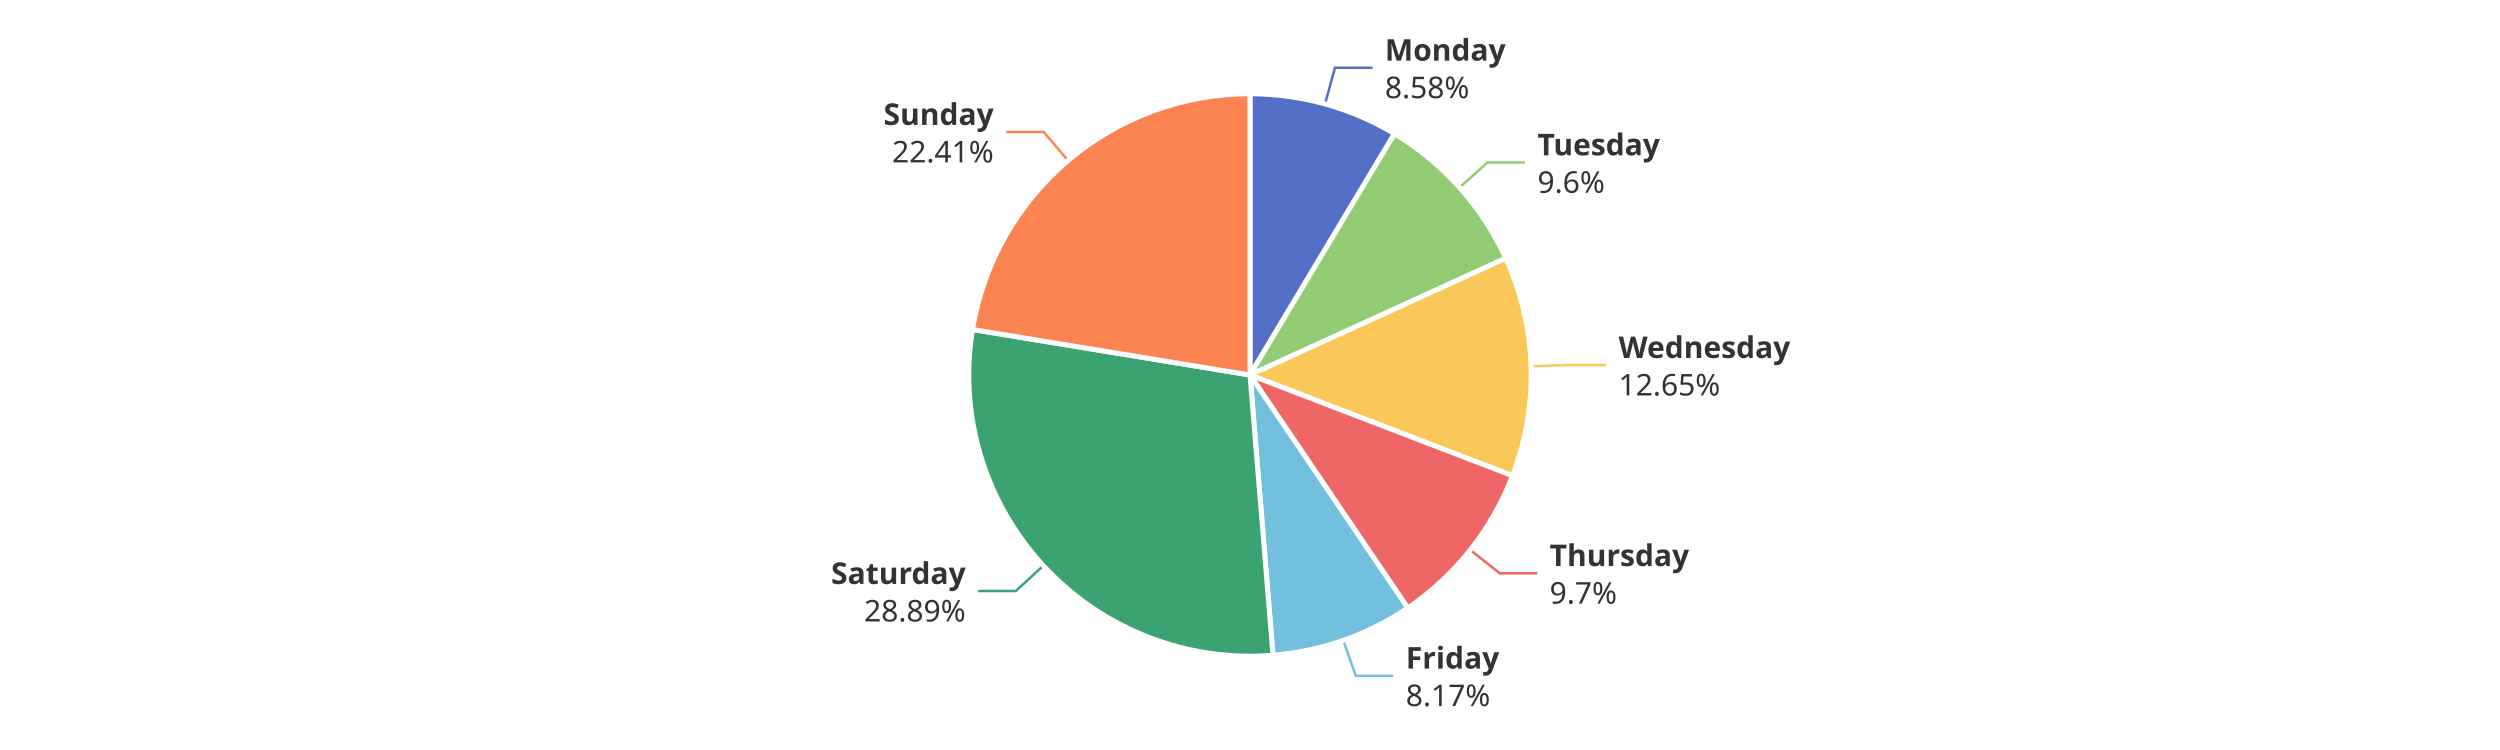
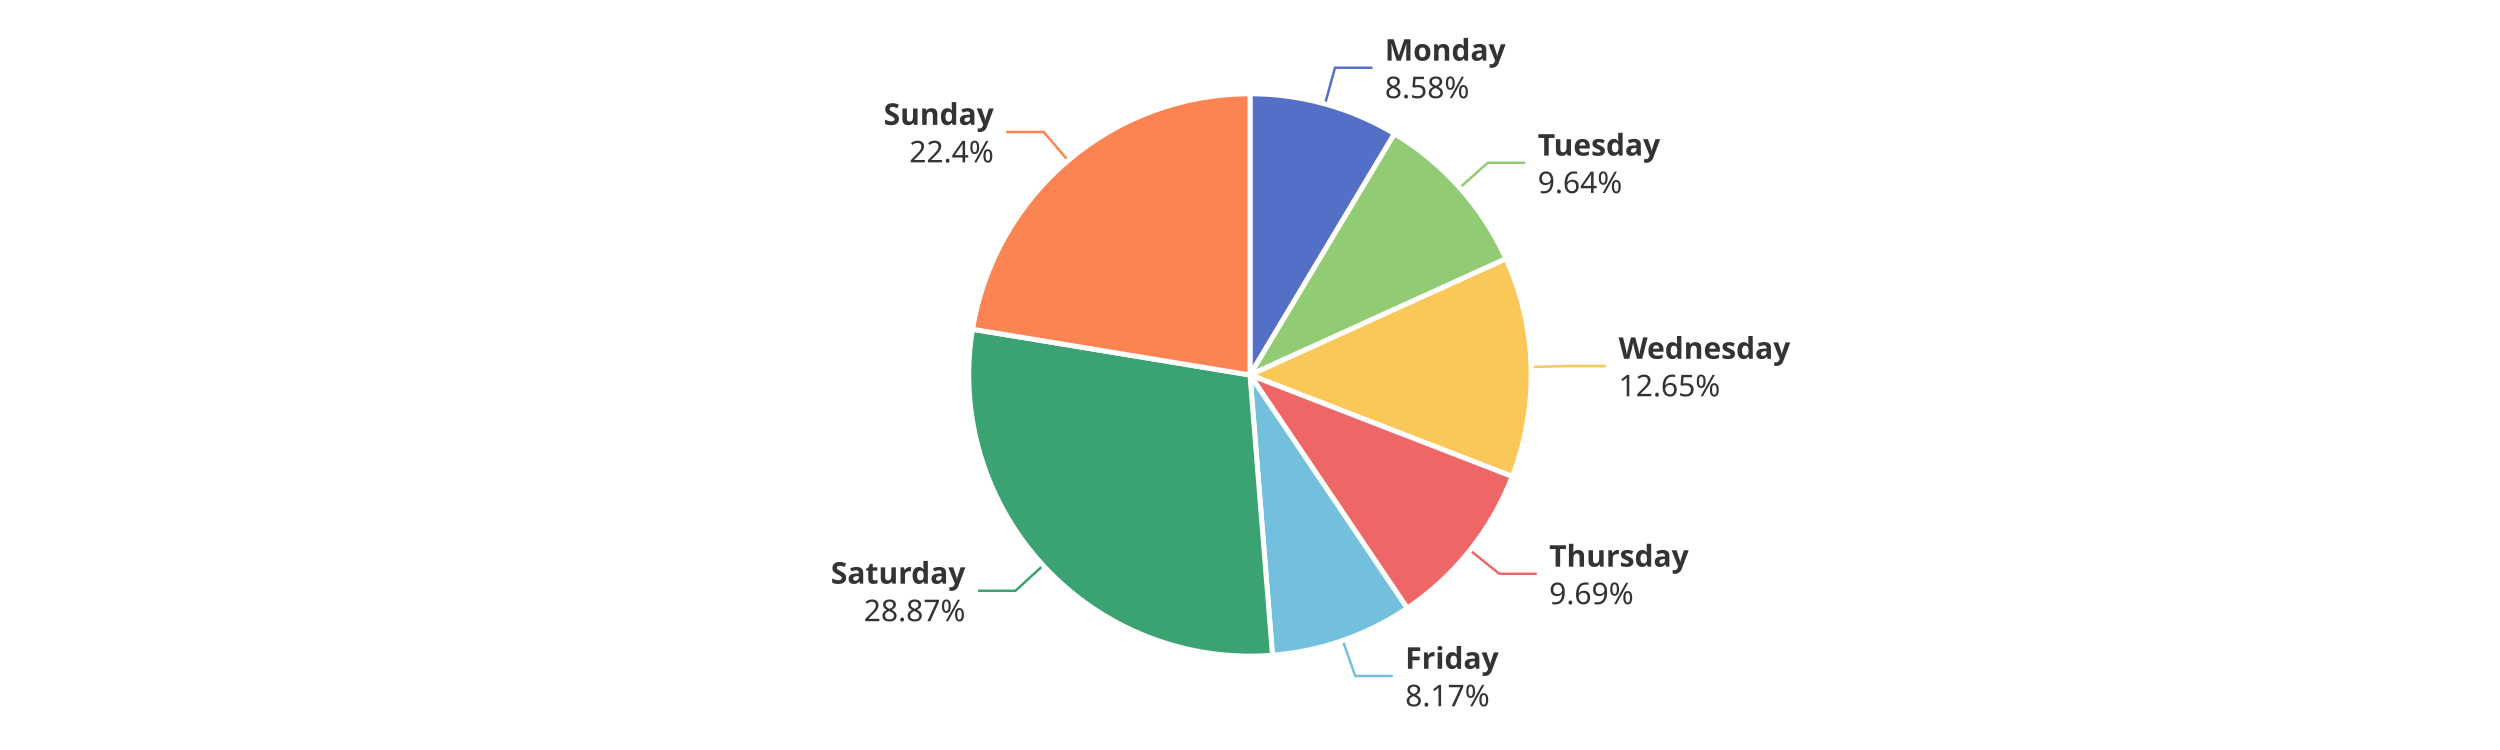
<svg xmlns="http://www.w3.org/2000/svg" width="1000" height="300" version="1.1" baseProfile="full" viewBox="0 0 1000 300">
  <rect width="1000" height="300" x="0" y="0" id="0" fill="#ffffff" />
  <polyline points="530 41.6 534 27.1 549 27.1" fill="none" stroke="#5470c6" />
-   <polyline points="583.8 75 595 65 610 65" fill="none" stroke="#91cc75" />
-   <polyline points="612.4 146.5 627.4 146 642.4 146" fill="none" stroke="#fac858" />
-   <polyline points="588.1 220 599.9 229.3 614.9 229.3" fill="none" stroke="#ee6666" />
-   <polyline points="537.3 256.1 542.3 270.3 557.3 270.3" fill="none" stroke="#73c0de" />
-   <polyline points="417.3 226.3 406.3 236.4 391.3 236.4" fill="none" stroke="#3ba272" />
+   <polyline points="583.9 75.1 595.1 65.1 610.1 65.1" fill="none" stroke="#91cc75" />
+   <polyline points="612.5 146.8 627.4 146.4 642.4 146.4" fill="none" stroke="#fac858" />
+   <polyline points="588 220.1 599.7 229.5 614.7 229.5" fill="none" stroke="#ee6666" />
+   <polyline points="537.1 256.2 542.1 270.4 557.1 270.4" fill="none" stroke="#73c0de" />
+   <polyline points="417.2 226.2 406.2 236.3 391.2 236.3" fill="none" stroke="#3ba272" />
  <polyline points="427.2 64.2 417.5 52.8 402.5 52.8" fill="none" stroke="#fc8452" />
  <path d="M500 37.5A112.5 112.5 0 0 1 557.8 53.5L500 150Z" fill="#5470c6" stroke="#fff" stroke-width="2" stroke-linejoin="round" />
-   <path d="M557.8 53.5A112.5 112.5 0 0 1 602.3 103.3L500 150Z" fill="#91cc75" stroke="#fff" stroke-width="2" stroke-linejoin="round" />
-   <path d="M602.3 103.3A112.5 112.5 0 0 1 605 190.3L500 150Z" fill="#fac858" stroke="#fff" stroke-width="2" stroke-linejoin="round" />
-   <path d="M605 190.3A112.5 112.5 0 0 1 563.1 243.2L500 150Z" fill="#ee6666" stroke="#fff" stroke-width="2" stroke-linejoin="round" />
-   <path d="M563.1 243.2A112.5 112.5 0 0 1 509.2 262.1L500 150Z" fill="#73c0de" stroke="#fff" stroke-width="2" stroke-linejoin="round" />
-   <path d="M509.2 262.1A112.5 112.5 0 0 1 389 131.8L500 150Z" fill="#3ba272" stroke="#fff" stroke-width="2" stroke-linejoin="round" />
-   <path d="M389 131.8A112.5 112.5 0 0 1 500 37.5L500 150Z" fill="#fc8452" stroke="#fff" stroke-width="2" stroke-linejoin="round" />
+   <path d="M557.8 53.5A112.5 112.5 0 0 1 602.4 103.5L500 150Z" fill="#91cc75" stroke="#fff" stroke-width="2" stroke-linejoin="round" />
+   <path d="M602.4 103.5A112.5 112.5 0 0 1 604.9 190.6L500 150Z" fill="#fac858" stroke="#fff" stroke-width="2" stroke-linejoin="round" />
+   <path d="M604.9 190.6A112.5 112.5 0 0 1 562.9 243.3L500 150Z" fill="#ee6666" stroke="#fff" stroke-width="2" stroke-linejoin="round" />
+   <path d="M562.9 243.3A112.5 112.5 0 0 1 509 262.1L500 150Z" fill="#73c0de" stroke="#fff" stroke-width="2" stroke-linejoin="round" />
+   <path d="M509 262.1A112.5 112.5 0 0 1 389 131.7L500 150Z" fill="#3ba272" stroke="#fff" stroke-width="2" stroke-linejoin="round" />
+   <path d="M389 131.7A112.5 112.5 0 0 1 500 37.5L500 150Z" fill="#fc8452" stroke="#fff" stroke-width="2" stroke-linejoin="round" />
  <path d="M0 -15l42.8 0l0 30l-42.8 0Z" transform="translate(553.9528 27.1039)" fill="none" />
  <text dominant-baseline="central" text-anchor="start" style="font-size:12px;font-family:sans-serif;font-weight:bold;" y="-7.5" transform="translate(553.9528 27.1039)" fill="#333" stroke="rgb(255,255,255)" stroke-width="2" paint-order="stroke" stroke-miterlimit="2">Monday</text>
  <text dominant-baseline="central" text-anchor="start" style="font-size:12px;font-family:sans-serif;" y="7.5" transform="translate(553.9528 27.1039)" fill="#333" stroke="rgb(255,255,255)" stroke-width="2" paint-order="stroke" stroke-miterlimit="2">8.58%</text>
-   <path d="M0 -15l46.2 0l0 30l-46.2 0Z" transform="translate(615.0007 64.964)" fill="none" />
-   <text dominant-baseline="central" text-anchor="start" style="font-size:12px;font-family:sans-serif;font-weight:bold;" y="-7.5" transform="translate(615.0007 64.964)" fill="#333" stroke="rgb(255,255,255)" stroke-width="2" paint-order="stroke" stroke-miterlimit="2">Tuesday</text>
-   <text dominant-baseline="central" text-anchor="start" style="font-size:12px;font-family:sans-serif;" y="7.5" transform="translate(615.0007 64.964)" fill="#333" stroke="rgb(255,255,255)" stroke-width="2" paint-order="stroke" stroke-miterlimit="2">9.6%</text>
-   <path d="M0 -15l63.6 0l0 30l-63.6 0Z" transform="translate(647.4383 146.0352)" fill="none" />
-   <text dominant-baseline="central" text-anchor="start" style="font-size:12px;font-family:sans-serif;font-weight:bold;" y="-7.5" transform="translate(647.4383 146.0352)" fill="#333" stroke="rgb(255,255,255)" stroke-width="2" paint-order="stroke" stroke-miterlimit="2">Wednesday</text>
-   <text dominant-baseline="central" text-anchor="start" style="font-size:12px;font-family:sans-serif;" y="7.5" transform="translate(647.4383 146.0352)" fill="#333" stroke="rgb(255,255,255)" stroke-width="2" paint-order="stroke" stroke-miterlimit="2">12.65%</text>
-   <path d="M0 -15l50.2 0l0 30l-50.2 0Z" transform="translate(619.8545 229.28)" fill="none" />
-   <text dominant-baseline="central" text-anchor="start" style="font-size:12px;font-family:sans-serif;font-weight:bold;" y="-7.5" transform="translate(619.8545 229.28)" fill="#333" stroke="rgb(255,255,255)" stroke-width="2" paint-order="stroke" stroke-miterlimit="2">Thursday</text>
-   <text dominant-baseline="central" text-anchor="start" style="font-size:12px;font-family:sans-serif;" y="7.5" transform="translate(619.8545 229.28)" fill="#333" stroke="rgb(255,255,255)" stroke-width="2" paint-order="stroke" stroke-miterlimit="2">9.7%</text>
-   <path d="M0 -15l34.2 0l0 30l-34.2 0Z" transform="translate(562.3212 270.2712)" fill="none" />
-   <text dominant-baseline="central" text-anchor="start" style="font-size:12px;font-family:sans-serif;font-weight:bold;" y="-7.5" transform="translate(562.3212 270.2712)" fill="#333" stroke="rgb(255,255,255)" stroke-width="2" paint-order="stroke" stroke-miterlimit="2">Friday</text>
-   <text dominant-baseline="central" text-anchor="start" style="font-size:12px;font-family:sans-serif;" y="7.5" transform="translate(562.3212 270.2712)" fill="#333" stroke="rgb(255,255,255)" stroke-width="2" paint-order="stroke" stroke-miterlimit="2">8.17%</text>
-   <path d="M-48.2 -15l48.2 0l0 30l-48.2 0Z" transform="translate(386.2652 236.4294)" fill="none" />
-   <text dominant-baseline="central" text-anchor="end" style="font-size:12px;font-family:sans-serif;font-weight:bold;" y="-7.5" transform="translate(386.2652 236.4294)" fill="#333" stroke="rgb(255,255,255)" stroke-width="2" paint-order="stroke" stroke-miterlimit="2">Saturday</text>
-   <text dominant-baseline="central" text-anchor="end" style="font-size:12px;font-family:sans-serif;" y="7.5" transform="translate(386.2652 236.4294)" fill="#333" stroke="rgb(255,255,255)" stroke-width="2" paint-order="stroke" stroke-miterlimit="2">28.89%</text>
-   <path d="M-40.9 -15l40.9 0l0 30l-40.9 0Z" transform="translate(397.4698 52.8145)" fill="none" />
-   <text dominant-baseline="central" text-anchor="end" style="font-size:12px;font-family:sans-serif;font-weight:bold;" y="-7.5" transform="translate(397.4698 52.8145)" fill="#333" stroke="rgb(255,255,255)" stroke-width="2" paint-order="stroke" stroke-miterlimit="2">Sunday</text>
-   <text dominant-baseline="central" text-anchor="end" style="font-size:12px;font-family:sans-serif;" y="7.5" transform="translate(397.4698 52.8145)" fill="#333" stroke="rgb(255,255,255)" stroke-width="2" paint-order="stroke" stroke-miterlimit="2">22.41%</text>
+   <path d="M0 -15l46.2 0l0 30l-46.2 0Z" transform="translate(615.1075 65.0835)" fill="none" />
+   <text dominant-baseline="central" text-anchor="start" style="font-size:12px;font-family:sans-serif;font-weight:bold;" y="-7.5" transform="translate(615.1075 65.0835)" fill="#333" stroke="rgb(255,255,255)" stroke-width="2" paint-order="stroke" stroke-miterlimit="2">Tuesday</text>
+   <text dominant-baseline="central" text-anchor="start" style="font-size:12px;font-family:sans-serif;" y="7.5" transform="translate(615.1075 65.0835)" fill="#333" stroke="rgb(255,255,255)" stroke-width="2" paint-order="stroke" stroke-miterlimit="2">9.64%</text>
+   <path d="M0 -15l63.6 0l0 30l-63.6 0Z" transform="translate(647.4479 146.3555)" fill="none" />
+   <text dominant-baseline="central" text-anchor="start" style="font-size:12px;font-family:sans-serif;font-weight:bold;" y="-7.5" transform="translate(647.4479 146.3555)" fill="#333" stroke="rgb(255,255,255)" stroke-width="2" paint-order="stroke" stroke-miterlimit="2">Wednesday</text>
+   <text dominant-baseline="central" text-anchor="start" style="font-size:12px;font-family:sans-serif;" y="7.5" transform="translate(647.4479 146.3555)" fill="#333" stroke="rgb(255,255,255)" stroke-width="2" paint-order="stroke" stroke-miterlimit="2">12.65%</text>
+   <path d="M0 -15l50.2 0l0 30l-50.2 0Z" transform="translate(619.6799 229.4994)" fill="none" />
+   <text dominant-baseline="central" text-anchor="start" style="font-size:12px;font-family:sans-serif;font-weight:bold;" y="-7.5" transform="translate(619.6799 229.4994)" fill="#333" stroke="rgb(255,255,255)" stroke-width="2" paint-order="stroke" stroke-miterlimit="2">Thursday</text>
+   <text dominant-baseline="central" text-anchor="start" style="font-size:12px;font-family:sans-serif;" y="7.5" transform="translate(619.6799 229.4994)" fill="#333" stroke="rgb(255,255,255)" stroke-width="2" paint-order="stroke" stroke-miterlimit="2">9.69%</text>
+   <path d="M0 -15l34.2 0l0 30l-34.2 0Z" transform="translate(562.0944 270.3508)" fill="none" />
+   <text dominant-baseline="central" text-anchor="start" style="font-size:12px;font-family:sans-serif;font-weight:bold;" y="-7.5" transform="translate(562.0944 270.3508)" fill="#333" stroke="rgb(255,255,255)" stroke-width="2" paint-order="stroke" stroke-miterlimit="2">Friday</text>
+   <text dominant-baseline="central" text-anchor="start" style="font-size:12px;font-family:sans-serif;" y="7.5" transform="translate(562.0944 270.3508)" fill="#333" stroke="rgb(255,255,255)" stroke-width="2" paint-order="stroke" stroke-miterlimit="2">8.17%</text>
+   <path d="M-48.2 -15l48.2 0l0 30l-48.2 0Z" transform="translate(386.1567 236.3115)" fill="none" />
+   <text dominant-baseline="central" text-anchor="end" style="font-size:12px;font-family:sans-serif;font-weight:bold;" y="-7.5" transform="translate(386.1567 236.3115)" fill="#333" stroke="rgb(255,255,255)" stroke-width="2" paint-order="stroke" stroke-miterlimit="2">Saturday</text>
+   <text dominant-baseline="central" text-anchor="end" style="font-size:12px;font-family:sans-serif;" y="7.5" transform="translate(386.1567 236.3115)" fill="#333" stroke="rgb(255,255,255)" stroke-width="2" paint-order="stroke" stroke-miterlimit="2">28.87%</text>
+   <path d="M-40.9 -15l40.9 0l0 30l-40.9 0Z" transform="translate(397.5004 52.7886)" fill="none" />
+   <text dominant-baseline="central" text-anchor="end" style="font-size:12px;font-family:sans-serif;font-weight:bold;" y="-7.5" transform="translate(397.5004 52.7886)" fill="#333" stroke="rgb(255,255,255)" stroke-width="2" paint-order="stroke" stroke-miterlimit="2">Sunday</text>
+   <text dominant-baseline="central" text-anchor="end" style="font-size:12px;font-family:sans-serif;" y="7.5" transform="translate(397.5004 52.7886)" fill="#333" stroke="rgb(255,255,255)" stroke-width="2" paint-order="stroke" stroke-miterlimit="2">22.4%</text>
</svg>
